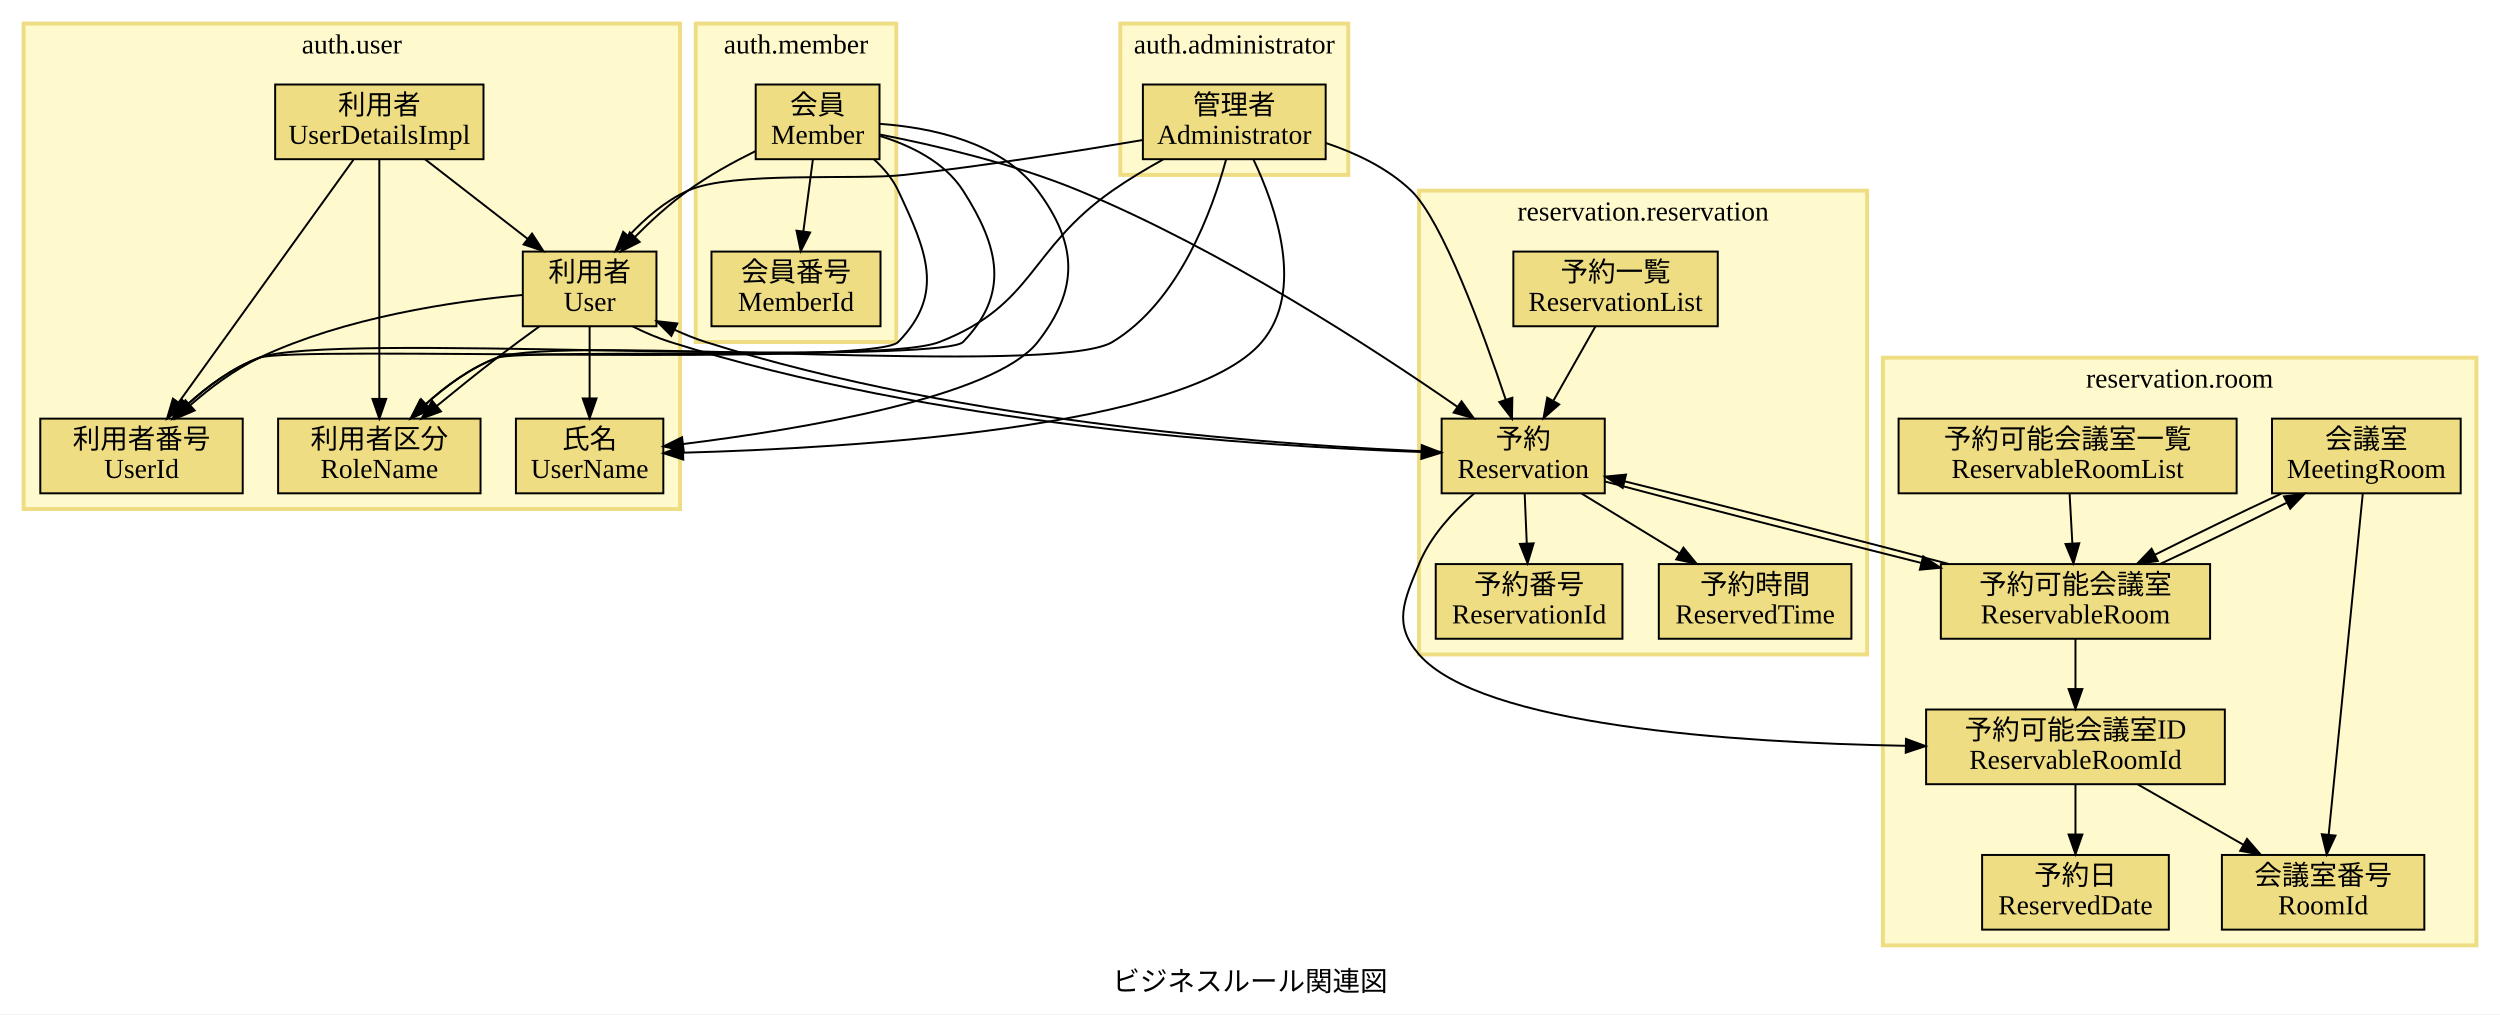
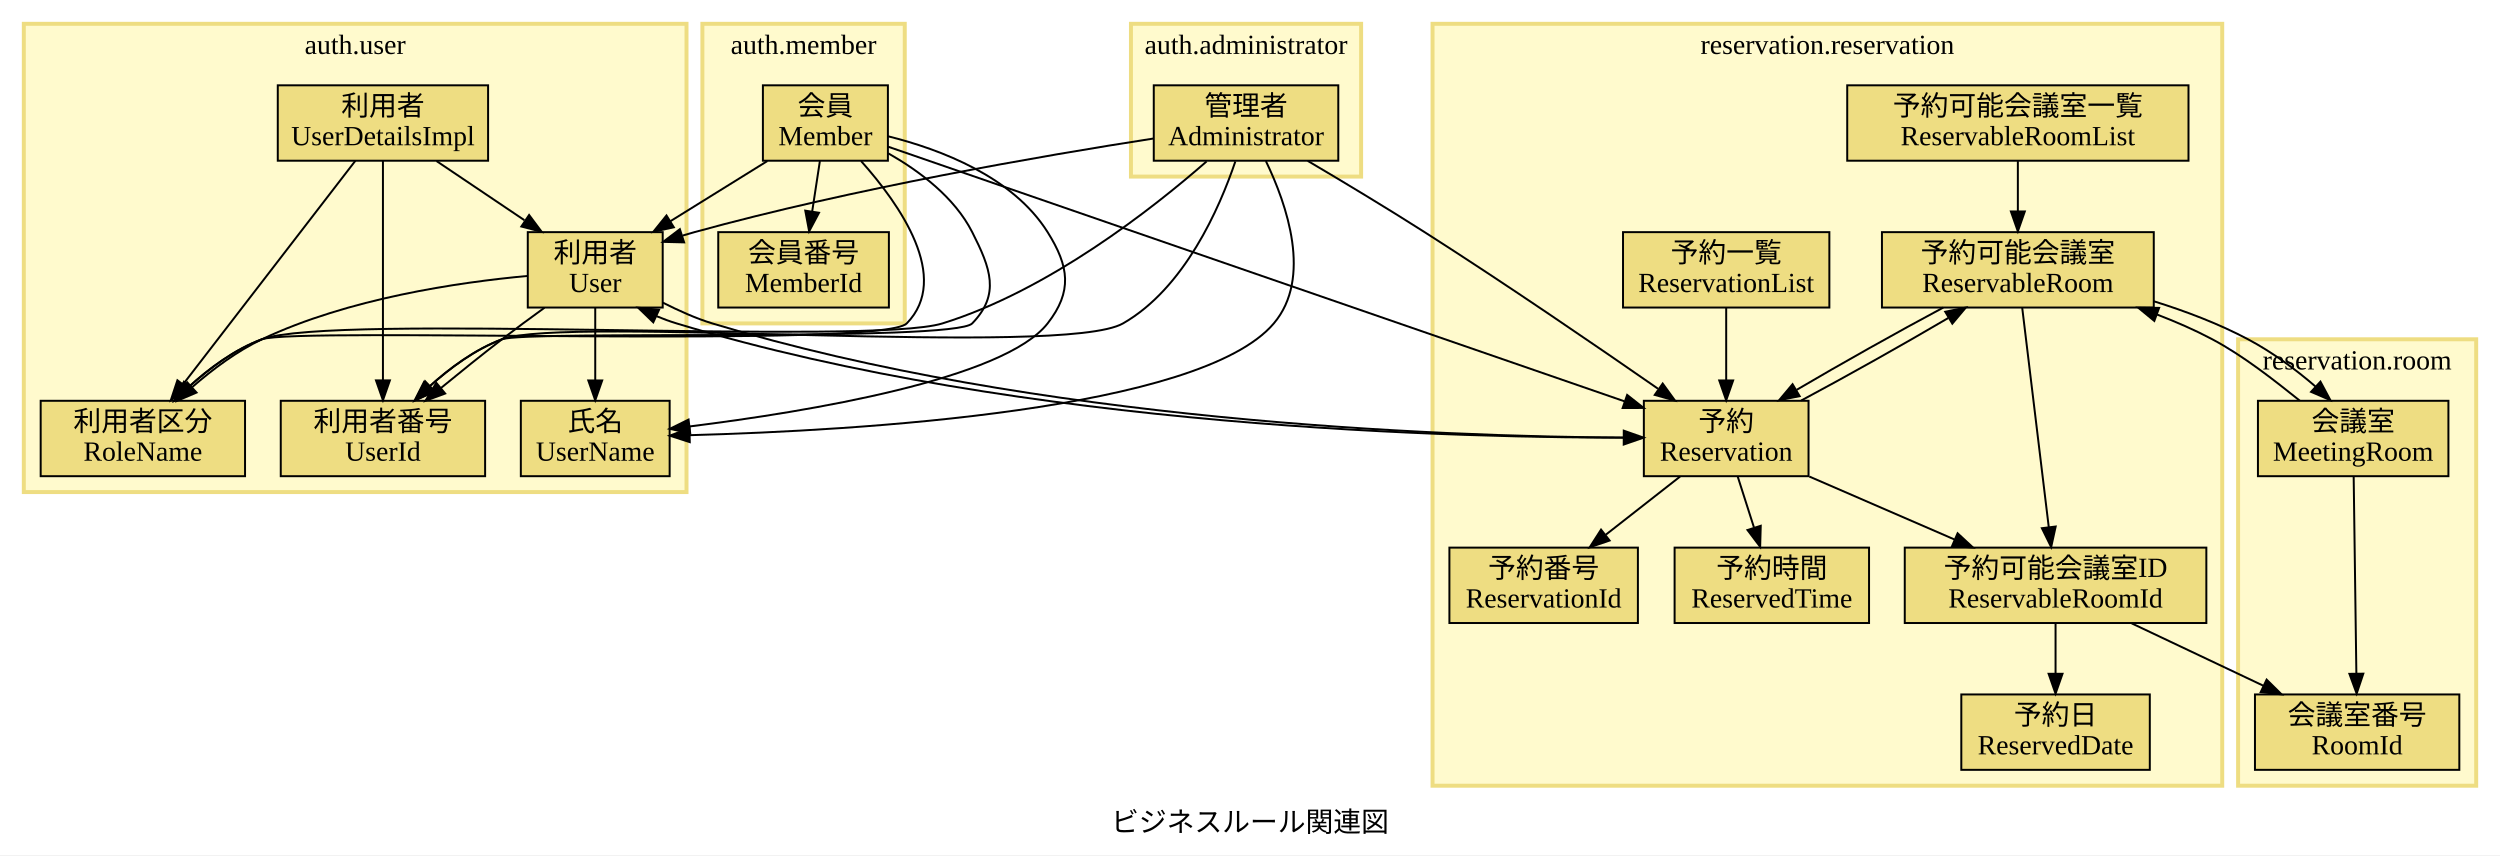
- <svg xmlns="http://www.w3.org/2000/svg" width="1272pt" height="516pt" viewBox="0.00 0.00 1272.00 516.00">
-   <g id="graph0" class="graph" transform="scale(1 1) rotate(0) translate(4 512)">
-     <polygon fill="white" stroke="transparent" points="-4,4 -4,-512 1268,-512 1268,4 -4,4" />
-     <text text-anchor="middle" x="632" y="-7.8" font-family="Times New Roman,serif" font-size="14.00">ビジネスルール関連図
+ <svg xmlns="http://www.w3.org/2000/svg" width="1260pt" height="431pt" viewBox="0.00 0.00 1260.00 431.00">
+   <g id="graph0" class="graph" transform="scale(1 1) rotate(0) translate(4 427)">
+     <polygon fill="white" stroke="transparent" points="-4,4 -4,-427 1256,-427 1256,4 -4,4" />
+     <text text-anchor="middle" x="626" y="-7.8" font-family="Times New Roman,serif" font-size="14.00">ビジネスルール関連図
        </text>
+     <g id="clust2" class="cluster">
+       <polygon fill="lemonchiffon" stroke="#eedd82" stroke-width="2" points="350,-264 350,-415 452,-415 452,-264 350,-264" />
+       <text text-anchor="middle" x="401" y="-399.8" font-family="Times New Roman,serif" font-size="14.00">
+                 auth.member
+             </text>
+     </g>
+     <g id="clust3" class="cluster">
+       <polygon fill="lemonchiffon" stroke="#eedd82" stroke-width="2" points="8,-179 8,-415 342,-415 342,-179 8,-179" />
+       <text text-anchor="middle" x="175" y="-399.8" font-family="Times New Roman,serif" font-size="14.00">
+                 auth.user
+             </text>
+     </g>
+     <g id="clust4" class="cluster">
+       <polygon fill="lemonchiffon" stroke="#eedd82" stroke-width="2" points="718,-31 718,-415 1116,-415 1116,-31 718,-31" />
+       <text text-anchor="middle" x="917" y="-399.8" font-family="Times New Roman,serif" font-size="14.00">
+                 reservation.reservation
+             </text>
+     </g>
    <g id="clust5" class="cluster">
-       <polygon fill="lemonchiffon" stroke="#eedd82" stroke-width="2" points="954,-31 954,-330 1256,-330 1256,-31 954,-31" />
-       <text text-anchor="middle" x="1105" y="-314.8" font-family="Times New Roman,serif" font-size="14.00">
+       <polygon fill="lemonchiffon" stroke="#eedd82" stroke-width="2" points="1124,-31 1124,-256 1244,-256 1244,-31 1124,-31" />
+       <text text-anchor="middle" x="1184" y="-240.8" font-family="Times New Roman,serif" font-size="14.00">
                reservation.room
            </text>
    </g>
-     <g id="clust2" class="cluster">
-       <polygon fill="lemonchiffon" stroke="#eedd82" stroke-width="2" points="350,-338 350,-500 452,-500 452,-338 350,-338" />
-       <text text-anchor="middle" x="401" y="-484.8" font-family="Times New Roman,serif" font-size="14.00">
-                 auth.member
-             </text>
-     </g>
-     <g id="clust4" class="cluster">
-       <polygon fill="lemonchiffon" stroke="#eedd82" stroke-width="2" points="718,-179 718,-415 946,-415 946,-179 718,-179" />
-       <text text-anchor="middle" x="832" y="-399.8" font-family="Times New Roman,serif" font-size="14.00">
-                 reservation.reservation
-             </text>
-     </g>
-     <g id="clust3" class="cluster">
-       <polygon fill="lemonchiffon" stroke="#eedd82" stroke-width="2" points="8,-253 8,-500 342,-500 342,-253 8,-253" />
-       <text text-anchor="middle" x="175" y="-484.8" font-family="Times New Roman,serif" font-size="14.00">
-                 auth.user
-             </text>
-     </g>
    <g id="clust1" class="cluster">
-       <polygon fill="lemonchiffon" stroke="#eedd82" stroke-width="2" points="566,-423 566,-500 682,-500 682,-423 566,-423" />
-       <text text-anchor="middle" x="624" y="-484.8" font-family="Times New Roman,serif" font-size="14.00">
+       <polygon fill="lemonchiffon" stroke="#eedd82" stroke-width="2" points="566,-338 566,-415 682,-415 682,-338 566,-338" />
+       <text text-anchor="middle" x="624" y="-399.8" font-family="Times New Roman,serif" font-size="14.00">
                auth.administrator
            </text>
    </g>
    <g id="node1" class="node">
-       <polygon fill="#eedd82" stroke="black" points="670.5,-469 577.5,-469 577.5,-431 670.5,-431 670.5,-469" />
-       <text text-anchor="middle" x="624" y="-453.8" font-family="Times New Roman,serif" font-size="14.00">管理者
-             </text>
-       <text text-anchor="middle" x="624" y="-438.8" font-family="Times New Roman,serif" font-size="14.00">
+       <polygon fill="#eedd82" stroke="black" points="670.5,-384 577.5,-384 577.5,-346 670.5,-346 670.5,-384" />
+       <text text-anchor="middle" x="624" y="-368.8" font-family="Times New Roman,serif" font-size="14.00">管理者
+             </text>
+       <text text-anchor="middle" x="624" y="-353.8" font-family="Times New Roman,serif" font-size="14.00">
                Administrator
            </text>
    </g>
    <g id="node4" class="node">
-       <polygon fill="#eedd82" stroke="black" points="240.5,-299 137.5,-299 137.5,-261 240.5,-261 240.5,-299" />
-       <text text-anchor="middle" x="189" y="-283.8" font-family="Times New Roman,serif" font-size="14.00">利用者区分
-             </text>
-       <text text-anchor="middle" x="189" y="-268.8" font-family="Times New Roman,serif" font-size="14.00">
+       <polygon fill="#eedd82" stroke="black" points="119.5,-225 16.5,-225 16.5,-187 119.5,-187 119.5,-225" />
+       <text text-anchor="middle" x="68" y="-209.8" font-family="Times New Roman,serif" font-size="14.00">利用者区分
+             </text>
+       <text text-anchor="middle" x="68" y="-194.8" font-family="Times New Roman,serif" font-size="14.00">
                RoleName
            </text>
    </g>
    <g id="edge1" class="edge">
-       <path fill="none" stroke="black" d="M619.84,-430.89C612.84,-405.08 596.01,-358.55 562,-338 532.22,-320.01 281.62,-342.1 249,-330 235.33,-324.93 222.49,-315.37 212.21,-306.03" />
-       <polygon fill="black" stroke="black" points="214.53,-303.41 204.89,-299.01 209.69,-308.46 214.53,-303.41" />
+       <path fill="none" stroke="black" d="M604.14,-345.66C576.65,-321.62 524.34,-280.56 471,-264 434.59,-252.69 163.76,-269.22 128,-256 114.33,-250.95 101.48,-241.39 91.21,-232.05" />
+       <polygon fill="black" stroke="black" points="93.52,-229.42 83.88,-225.03 88.68,-234.47 93.52,-229.42" />
    </g>
    <g id="node5" class="node">
-       <polygon fill="#eedd82" stroke="black" points="330,-384 262,-384 262,-346 330,-346 330,-384" />
-       <text text-anchor="middle" x="296" y="-368.8" font-family="Times New Roman,serif" font-size="14.00">利用者
-             </text>
-       <text text-anchor="middle" x="296" y="-353.8" font-family="Times New Roman,serif" font-size="14.00">User
+       <polygon fill="#eedd82" stroke="black" points="330,-310 262,-310 262,-272 330,-272 330,-310" />
+       <text text-anchor="middle" x="296" y="-294.8" font-family="Times New Roman,serif" font-size="14.00">利用者
+             </text>
+       <text text-anchor="middle" x="296" y="-279.8" font-family="Times New Roman,serif" font-size="14.00">User
            </text>
    </g>
    <g id="edge2" class="edge">
-       <path fill="none" stroke="black" d="M577.43,-440.76C543.78,-435.05 497.2,-427.68 456,-423 431.65,-420.23 368.34,-425.08 346,-415 334.52,-409.82 324.14,-400.8 315.85,-391.9" />
-       <polygon fill="black" stroke="black" points="318.35,-389.44 309.13,-384.21 313.08,-394.05 318.35,-389.44" />
+       <path fill="none" stroke="black" d="M577.26,-357.17C521.6,-348.53 426.11,-332.06 346,-310 344.07,-309.47 342.1,-308.9 340.12,-308.29" />
+       <polygon fill="black" stroke="black" points="340.8,-304.84 330.2,-305.1 338.65,-311.5 340.8,-304.84" />
    </g>
    <g id="node7" class="node">
-       <polygon fill="#eedd82" stroke="black" points="119.5,-299 16.5,-299 16.5,-261 119.5,-261 119.5,-299" />
-       <text text-anchor="middle" x="68" y="-283.8" font-family="Times New Roman,serif" font-size="14.00">利用者番号
-             </text>
-       <text text-anchor="middle" x="68" y="-268.8" font-family="Times New Roman,serif" font-size="14.00">UserId
+       <polygon fill="#eedd82" stroke="black" points="240.5,-225 137.5,-225 137.5,-187 240.5,-187 240.5,-225" />
+       <text text-anchor="middle" x="189" y="-209.8" font-family="Times New Roman,serif" font-size="14.00">利用者番号
+             </text>
+       <text text-anchor="middle" x="189" y="-194.8" font-family="Times New Roman,serif" font-size="14.00">UserId
            </text>
    </g>
    <g id="edge3" class="edge">
-       <path fill="none" stroke="black" d="M587.79,-430.87C579.12,-426.06 570.05,-420.63 562,-415 519.41,-385.22 522.43,-356.84 474,-338 438.16,-324.06 164.07,-343.33 128,-330 114.33,-324.95 101.48,-315.39 91.21,-306.05" />
-       <polygon fill="black" stroke="black" points="93.52,-303.42 83.88,-299.03 88.68,-308.47 93.52,-303.42" />
+       <path fill="none" stroke="black" d="M618.62,-345.64C610.6,-321.98 593.01,-281.78 562,-264 531.82,-246.69 281.62,-268.1 249,-256 235.33,-250.93 222.49,-241.37 212.21,-232.03" />
+       <polygon fill="black" stroke="black" points="214.53,-229.41 204.89,-225.01 209.69,-234.46 214.53,-229.41" />
    </g>
    <g id="node8" class="node">
-       <polygon fill="#eedd82" stroke="black" points="333.5,-299 258.5,-299 258.5,-261 333.5,-261 333.5,-299" />
-       <text text-anchor="middle" x="296" y="-283.8" font-family="Times New Roman,serif" font-size="14.00">氏名
-             </text>
-       <text text-anchor="middle" x="296" y="-268.8" font-family="Times New Roman,serif" font-size="14.00">
+       <polygon fill="#eedd82" stroke="black" points="333.5,-225 258.5,-225 258.5,-187 333.5,-187 333.5,-225" />
+       <text text-anchor="middle" x="296" y="-209.8" font-family="Times New Roman,serif" font-size="14.00">氏名
+             </text>
+       <text text-anchor="middle" x="296" y="-194.8" font-family="Times New Roman,serif" font-size="14.00">
                UserName
            </text>
    </g>
    <g id="edge4" class="edge">
-       <path fill="none" stroke="black" d="M633.72,-430.9C645.19,-406.77 660.1,-364.08 638,-338 600.84,-294.13 428.7,-283.99 343.72,-281.67" />
-       <polygon fill="black" stroke="black" points="343.64,-278.17 333.56,-281.42 343.47,-285.17 343.64,-278.17" />
+       <path fill="none" stroke="black" d="M634.01,-345.81C644.62,-323.81 657.38,-286.87 638,-264 600.84,-220.13 428.7,-209.99 343.72,-207.67" />
+       <polygon fill="black" stroke="black" points="343.64,-204.17 333.56,-207.42 343.47,-211.17 343.64,-204.17" />
+     </g>
+     <g id="node12" class="node">
+       <polygon fill="#eedd82" stroke="black" points="907.5,-225 824.5,-225 824.5,-187 907.5,-187 907.5,-225" />
+       <text text-anchor="middle" x="866" y="-209.8" font-family="Times New Roman,serif" font-size="14.00">予約
+             </text>
+       <text text-anchor="middle" x="866" y="-194.8" font-family="Times New Roman,serif" font-size="14.00">
+                 Reservation
+             </text>
+     </g>
+     <g id="edge5" class="edge">
+       <path fill="none" stroke="black" d="M655.08,-345.92C672.54,-335.63 694.65,-322.35 714,-310 754.97,-283.86 801.05,-252.32 831.62,-231.09" />
+       <polygon fill="black" stroke="black" points="833.99,-233.7 840.2,-225.12 829.99,-227.96 833.99,-233.7" />
+     </g>
+     <g id="node2" class="node">
+       <polygon fill="#eedd82" stroke="black" points="443.5,-384 380.5,-384 380.5,-346 443.5,-346 443.5,-384" />
+       <text text-anchor="middle" x="412" y="-368.8" font-family="Times New Roman,serif" font-size="14.00">会員
+             </text>
+       <text text-anchor="middle" x="412" y="-353.8" font-family="Times New Roman,serif" font-size="14.00">Member
+             </text>
+     </g>
+     <g id="node3" class="node">
+       <polygon fill="#eedd82" stroke="black" points="444,-310 358,-310 358,-272 444,-272 444,-310" />
+       <text text-anchor="middle" x="401" y="-294.8" font-family="Times New Roman,serif" font-size="14.00">会員番号
+             </text>
+       <text text-anchor="middle" x="401" y="-279.8" font-family="Times New Roman,serif" font-size="14.00">
+                 MemberId
+             </text>
+     </g>
+     <g id="edge6" class="edge">
+       <path fill="none" stroke="black" d="M409.22,-345.83C408.05,-338.13 406.65,-328.97 405.34,-320.42" />
+       <polygon fill="black" stroke="black" points="408.78,-319.77 403.81,-310.41 401.86,-320.83 408.78,-319.77" />
+     </g>
+     <g id="edge7" class="edge">
+       <path fill="none" stroke="black" d="M429.97,-345.84C449.59,-323.87 475.41,-286.97 453,-264 440.39,-251.07 144.94,-262.27 128,-256 114.33,-250.94 101.48,-241.38 91.21,-232.04" />
+       <polygon fill="black" stroke="black" points="93.53,-229.41 83.88,-225.02 88.68,-234.47 93.53,-229.41" />
+     </g>
+     <g id="edge8" class="edge">
+       <path fill="none" stroke="black" d="M382.73,-345.83C367.89,-336.62 349.7,-325.33 333.81,-315.47" />
+       <polygon fill="black" stroke="black" points="335.6,-312.46 325.26,-310.16 331.91,-318.41 335.6,-312.46" />
+     </g>
+     <g id="edge9" class="edge">
+       <path fill="none" stroke="black" d="M443.61,-349.76C459.42,-340.8 477.07,-327.58 486,-310 495.26,-291.77 500.21,-278.7 486,-264 476.84,-254.53 261.33,-260.63 249,-256 235.56,-250.95 222.89,-241.59 212.69,-232.39" />
+       <polygon fill="black" stroke="black" points="215.06,-229.81 205.4,-225.46 210.24,-234.89 215.06,-229.81" />
+     </g>
+     <g id="edge10" class="edge">
+       <path fill="none" stroke="black" d="M443.53,-358.33C470.1,-351.7 506.49,-337.88 524,-310 534.87,-292.69 536.58,-280.11 524,-264 502.04,-235.88 403.68,-219.58 343.55,-212.07" />
+       <polygon fill="black" stroke="black" points="343.87,-208.58 333.53,-210.86 343.03,-215.53 343.87,-208.58" />
+     </g>
+     <g id="edge11" class="edge">
+       <path fill="none" stroke="black" d="M443.56,-353.08C520.86,-326.35 720.2,-257.42 814.77,-224.72" />
+       <polygon fill="black" stroke="black" points="816.09,-227.96 824.4,-221.39 813.81,-221.35 816.09,-227.96" />
+     </g>
+     <g id="edge12" class="edge">
+       <path fill="none" stroke="black" d="M261.98,-287.93C226.93,-284.72 171.44,-276.57 128,-256 115.34,-250 103.05,-240.78 92.92,-231.94" />
+       <polygon fill="black" stroke="black" points="95.05,-229.15 85.3,-225 90.34,-234.32 95.05,-229.15" />
+     </g>
+     <g id="edge13" class="edge">
+       <path fill="none" stroke="black" d="M270.43,-271.92C263.42,-266.85 255.87,-261.28 249,-256 238.84,-248.19 227.93,-239.4 218.23,-231.44" />
+       <polygon fill="black" stroke="black" points="220.36,-228.66 210.42,-225 215.9,-234.06 220.36,-228.66" />
+     </g>
+     <g id="edge14" class="edge">
+       <path fill="none" stroke="black" d="M296,-271.99C296,-261.3 296,-247.5 296,-235.37" />
+       <polygon fill="black" stroke="black" points="299.5,-235.26 296,-225.26 292.5,-235.26 299.5,-235.26" />
+     </g>
+     <g id="edge15" class="edge">
+       <path fill="none" stroke="black" d="M330.06,-274.47C338.08,-270.44 346.67,-266.53 355,-264 517.73,-214.67 720.58,-207.01 814.3,-206.45" />
+       <polygon fill="black" stroke="black" points="814.38,-209.95 824.37,-206.42 814.36,-202.95 814.38,-209.95" />
+     </g>
+     <g id="node6" class="node">
+       <polygon fill="#eedd82" stroke="black" points="242,-384 136,-384 136,-346 242,-346 242,-384" />
+       <text text-anchor="middle" x="189" y="-368.8" font-family="Times New Roman,serif" font-size="14.00">利用者
+             </text>
+       <text text-anchor="middle" x="189" y="-353.8" font-family="Times New Roman,serif" font-size="14.00">
+                 UserDetailsImpl
+             </text>
+     </g>
+     <g id="edge16" class="edge">
+       <path fill="none" stroke="black" d="M175.12,-345.99C153.81,-318.34 112.91,-265.28 88.28,-233.31" />
+       <polygon fill="black" stroke="black" points="90.97,-231.07 82.09,-225.28 85.42,-235.34 90.97,-231.07" />
+     </g>
+     <g id="edge17" class="edge">
+       <path fill="none" stroke="black" d="M216,-345.83C229.43,-336.79 245.85,-325.75 260.3,-316.02" />
+       <polygon fill="black" stroke="black" points="262.67,-318.65 269.01,-310.16 258.76,-312.84 262.67,-318.65" />
+     </g>
+     <g id="edge18" class="edge">
+       <path fill="none" stroke="black" d="M189,-345.99C189,-318.93 189,-267.52 189,-235.38" />
+       <polygon fill="black" stroke="black" points="192.5,-235.28 189,-225.28 185.5,-235.28 192.5,-235.28" />
    </g>
    <g id="node9" class="node">
-       <polygon fill="#eedd82" stroke="black" points="812.5,-299 729.5,-299 729.5,-261 812.5,-261 812.5,-299" />
-       <text text-anchor="middle" x="771" y="-283.8" font-family="Times New Roman,serif" font-size="14.00">予約
-             </text>
-       <text text-anchor="middle" x="771" y="-268.8" font-family="Times New Roman,serif" font-size="14.00">
-                 Reservation
-             </text>
-     </g>
-     <g id="edge5" class="edge">
-       <path fill="none" stroke="black" d="M670.57,-439.24C685.91,-434.13 702.07,-426.45 714,-415 729.89,-399.74 750.57,-343.15 762.14,-308.57" />
-       <polygon fill="black" stroke="black" points="765.48,-309.63 765.29,-299.04 758.83,-307.44 765.48,-309.63" />
-     </g>
-     <g id="node2" class="node">
-       <polygon fill="#eedd82" stroke="black" points="443.5,-469 380.5,-469 380.5,-431 443.5,-431 443.5,-469" />
-       <text text-anchor="middle" x="412" y="-453.8" font-family="Times New Roman,serif" font-size="14.00">会員
-             </text>
-       <text text-anchor="middle" x="412" y="-438.8" font-family="Times New Roman,serif" font-size="14.00">Member
-             </text>
-     </g>
-     <g id="node3" class="node">
-       <polygon fill="#eedd82" stroke="black" points="444,-384 358,-384 358,-346 444,-346 444,-384" />
-       <text text-anchor="middle" x="401" y="-368.8" font-family="Times New Roman,serif" font-size="14.00">会員番号
-             </text>
-       <text text-anchor="middle" x="401" y="-353.8" font-family="Times New Roman,serif" font-size="14.00">
-                 MemberId
-             </text>
-     </g>
-     <g id="edge6" class="edge">
-       <path fill="none" stroke="black" d="M409.61,-430.99C408.2,-420.3 406.37,-406.5 404.76,-394.37" />
-       <polygon fill="black" stroke="black" points="408.2,-393.71 403.42,-384.26 401.26,-394.63 408.2,-393.71" />
-     </g>
-     <g id="edge7" class="edge">
-       <path fill="none" stroke="black" d="M443.57,-442.86C459.17,-438.06 476.61,-429.64 486,-415 504.47,-386.19 509.79,-362.6 486,-338 476.84,-328.53 261.33,-334.63 249,-330 235.56,-324.95 222.89,-315.59 212.69,-306.39" />
-       <polygon fill="black" stroke="black" points="215.06,-303.81 205.4,-299.46 210.24,-308.89 215.06,-303.81" />
-     </g>
-     <g id="edge8" class="edge">
-       <path fill="none" stroke="black" d="M380.32,-435.08C369.05,-429.52 356.55,-422.62 346,-415 336.5,-408.14 327.05,-399.49 318.98,-391.37" />
-       <polygon fill="black" stroke="black" points="321.45,-388.89 311.98,-384.14 316.42,-393.76 321.45,-388.89" />
-     </g>
-     <g id="edge9" class="edge">
-       <path fill="none" stroke="black" d="M440.71,-430.89C445.69,-426.35 450.17,-421.03 453,-415 467.55,-384.03 476.9,-362.49 453,-338 440.39,-325.07 144.94,-336.27 128,-330 114.33,-324.94 101.48,-315.38 91.21,-306.04" />
-       <polygon fill="black" stroke="black" points="93.53,-303.41 83.88,-299.02 88.68,-308.47 93.53,-303.41" />
-     </g>
-     <g id="edge10" class="edge">
-       <path fill="none" stroke="black" d="M443.59,-448.99C469.8,-447.1 505.66,-439.73 524,-415 544.38,-387.51 545.06,-364.97 524,-338 502.04,-309.88 403.68,-293.58 343.55,-286.07" />
-       <polygon fill="black" stroke="black" points="343.87,-282.58 333.53,-284.86 343.03,-289.53 343.87,-282.58" />
-     </g>
-     <g id="edge11" class="edge">
-       <path fill="none" stroke="black" d="M443.72,-443.54C471.19,-438.19 511.64,-428.82 545,-415 617.54,-384.95 694.71,-334.72 737.49,-305.04" />
-       <polygon fill="black" stroke="black" points="739.63,-307.81 745.83,-299.21 735.62,-302.07 739.63,-307.81" />
-     </g>
-     <g id="edge12" class="edge">
-       <path fill="none" stroke="black" d="M270.43,-345.92C263.42,-340.85 255.87,-335.28 249,-330 238.84,-322.19 227.93,-313.4 218.23,-305.44" />
-       <polygon fill="black" stroke="black" points="220.36,-302.66 210.42,-299 215.9,-308.06 220.36,-302.66" />
-     </g>
-     <g id="edge13" class="edge">
-       <path fill="none" stroke="black" d="M261.98,-361.93C226.93,-358.72 171.44,-350.57 128,-330 115.34,-324 103.05,-314.78 92.92,-305.94" />
-       <polygon fill="black" stroke="black" points="95.05,-303.15 85.3,-299 90.34,-308.32 95.05,-303.15" />
-     </g>
-     <g id="edge14" class="edge">
-       <path fill="none" stroke="black" d="M296,-345.99C296,-335.3 296,-321.5 296,-309.37" />
-       <polygon fill="black" stroke="black" points="299.5,-309.26 296,-299.26 292.5,-309.26 299.5,-309.26" />
-     </g>
-     <g id="edge15" class="edge">
-       <path fill="none" stroke="black" d="M317.93,-345.91C323.96,-342.86 330.56,-340.04 337,-338 470.07,-295.9 636.18,-284.89 719.09,-282.02" />
-       <polygon fill="black" stroke="black" points="719.38,-285.51 729.27,-281.69 719.16,-278.51 719.38,-285.51" />
-     </g>
-     <g id="node6" class="node">
-       <polygon fill="#eedd82" stroke="black" points="242,-469 136,-469 136,-431 242,-431 242,-469" />
-       <text text-anchor="middle" x="189" y="-453.8" font-family="Times New Roman,serif" font-size="14.00">利用者
-             </text>
-       <text text-anchor="middle" x="189" y="-438.8" font-family="Times New Roman,serif" font-size="14.00">
-                 UserDetailsImpl
-             </text>
-     </g>
-     <g id="edge16" class="edge">
-       <path fill="none" stroke="black" d="M189,-430.7C189,-401.46 189,-343.99 189,-309.39" />
-       <polygon fill="black" stroke="black" points="192.5,-309.02 189,-299.02 185.5,-309.02 192.5,-309.02" />
-     </g>
-     <g id="edge17" class="edge">
-       <path fill="none" stroke="black" d="M212.22,-430.99C227.54,-419.11 247.79,-403.4 264.55,-390.4" />
-       <polygon fill="black" stroke="black" points="266.7,-393.16 272.46,-384.26 262.41,-387.62 266.7,-393.16" />
-     </g>
-     <g id="edge18" class="edge">
-       <path fill="none" stroke="black" d="M175.82,-430.7C154.31,-400.83 111.57,-341.49 86.85,-307.17" />
-       <polygon fill="black" stroke="black" points="89.66,-305.09 80.98,-299.02 83.98,-309.18 89.66,-305.09" />
+       <polygon fill="#eedd82" stroke="black" points="1081.5,-310 944.5,-310 944.5,-272 1081.5,-272 1081.5,-310" />
+       <text text-anchor="middle" x="1013" y="-294.8" font-family="Times New Roman,serif" font-size="14.00">
+                 予約可能会議室
+             </text>
+       <text text-anchor="middle" x="1013" y="-279.8" font-family="Times New Roman,serif" font-size="14.00">
+                 ReservableRoom
+             </text>
+     </g>
+     <g id="node10" class="node">
+       <polygon fill="#eedd82" stroke="black" points="1108,-151 956,-151 956,-113 1108,-113 1108,-151" />
+       <text text-anchor="middle" x="1032" y="-135.8" font-family="Times New Roman,serif" font-size="14.00">
+                 予約可能会議室ID
+             </text>
+       <text text-anchor="middle" x="1032" y="-120.8" font-family="Times New Roman,serif" font-size="14.00">
+                 ReservableRoomId
+             </text>
    </g>
    <g id="edge19" class="edge">
-       <path fill="none" stroke="black" d="M729.44,-282.04C653.32,-284.95 487.73,-296.01 355,-338 349.81,-339.64 344.52,-341.8 339.31,-344.17" />
-       <polygon fill="black" stroke="black" points="337.59,-341.11 330.1,-348.6 340.62,-347.42 337.59,-341.11" />
-     </g>
-     <g id="node10" class="node">
-       <polygon fill="#eedd82" stroke="black" points="821.5,-225 726.5,-225 726.5,-187 821.5,-187 821.5,-225" />
-       <text text-anchor="middle" x="774" y="-209.8" font-family="Times New Roman,serif" font-size="14.00">予約番号
-             </text>
-       <text text-anchor="middle" x="774" y="-194.8" font-family="Times New Roman,serif" font-size="14.00">
+       <path fill="none" stroke="black" d="M1015.18,-271.99C1018.45,-244.93 1024.68,-193.52 1028.57,-161.38" />
+       <polygon fill="black" stroke="black" points="1032.06,-161.63 1029.79,-151.28 1025.11,-160.79 1032.06,-161.63" />
+     </g>
+     <g id="edge20" class="edge">
+       <path fill="none" stroke="black" d="M975.42,-271.99C952.65,-259.84 923.88,-243.68 901.49,-230.51" />
+       <polygon fill="black" stroke="black" points="903.02,-227.35 892.64,-225.26 899.45,-233.37 903.02,-227.35" />
+     </g>
+     <g id="node17" class="node">
+       <polygon fill="#eedd82" stroke="black" points="1230,-225 1134,-225 1134,-187 1230,-187 1230,-225" />
+       <text text-anchor="middle" x="1182" y="-209.8" font-family="Times New Roman,serif" font-size="14.00">会議室
+             </text>
+       <text text-anchor="middle" x="1182" y="-194.8" font-family="Times New Roman,serif" font-size="14.00">
+                 MeetingRoom
+             </text>
+     </g>
+     <g id="edge21" class="edge">
+       <path fill="none" stroke="black" d="M1081.53,-275.16C1097.66,-270.13 1114.37,-263.77 1129,-256 1141.12,-249.56 1153.23,-240.68 1162.95,-232.24" />
+       <polygon fill="black" stroke="black" points="1165.5,-234.66 1170.51,-225.32 1160.77,-229.5 1165.5,-234.66" />
+     </g>
+     <g id="node15" class="node">
+       <polygon fill="#eedd82" stroke="black" points="1079.5,-77 984.5,-77 984.5,-39 1079.5,-39 1079.5,-77" />
+       <text text-anchor="middle" x="1032" y="-61.8" font-family="Times New Roman,serif" font-size="14.00">予約日
+             </text>
+       <text text-anchor="middle" x="1032" y="-46.8" font-family="Times New Roman,serif" font-size="14.00">
+                 ReservedDate
+             </text>
+     </g>
+     <g id="edge22" class="edge">
+       <path fill="none" stroke="black" d="M1032,-112.83C1032,-105.13 1032,-95.97 1032,-87.42" />
+       <polygon fill="black" stroke="black" points="1035.5,-87.41 1032,-77.41 1028.5,-87.41 1035.5,-87.41" />
+     </g>
+     <g id="node18" class="node">
+       <polygon fill="#eedd82" stroke="black" points="1235.5,-77 1132.5,-77 1132.5,-39 1235.5,-39 1235.5,-77" />
+       <text text-anchor="middle" x="1184" y="-61.8" font-family="Times New Roman,serif" font-size="14.00">会議室番号
+             </text>
+       <text text-anchor="middle" x="1184" y="-46.8" font-family="Times New Roman,serif" font-size="14.00">RoomId
+             </text>
+     </g>
+     <g id="edge23" class="edge">
+       <path fill="none" stroke="black" d="M1070.36,-112.83C1090.5,-103.29 1115.38,-91.51 1136.71,-81.4" />
+       <polygon fill="black" stroke="black" points="1138.38,-84.48 1145.92,-77.04 1135.38,-78.16 1138.38,-84.48" />
+     </g>
+     <g id="node11" class="node">
+       <polygon fill="#eedd82" stroke="black" points="1099,-384 927,-384 927,-346 1099,-346 1099,-384" />
+       <text text-anchor="middle" x="1013" y="-368.8" font-family="Times New Roman,serif" font-size="14.00">
+                 予約可能会議室一覧
+             </text>
+       <text text-anchor="middle" x="1013" y="-353.8" font-family="Times New Roman,serif" font-size="14.00">
+                 ReservableRoomList
+             </text>
+     </g>
+     <g id="edge24" class="edge">
+       <path fill="none" stroke="black" d="M1013,-345.83C1013,-338.13 1013,-328.97 1013,-320.42" />
+       <polygon fill="black" stroke="black" points="1016.5,-320.41 1013,-310.41 1009.5,-320.41 1016.5,-320.41" />
+     </g>
+     <g id="edge25" class="edge">
+       <path fill="none" stroke="black" d="M824.19,-206.43C733.18,-206.09 511.91,-210.97 337,-264 333.62,-265.02 330.2,-266.28 326.84,-267.67" />
+       <polygon fill="black" stroke="black" points="325.25,-264.55 317.63,-271.92 328.18,-270.91 325.25,-264.55" />
+     </g>
+     <g id="edge26" class="edge">
+       <path fill="none" stroke="black" d="M903.78,-225.12C926.66,-237.34 955.56,-253.57 977.94,-266.74" />
+       <polygon fill="black" stroke="black" points="976.4,-269.89 986.78,-271.99 979.97,-263.88 976.4,-269.89" />
+     </g>
+     <g id="edge27" class="edge">
+       <path fill="none" stroke="black" d="M907.89,-186.83C930.09,-177.2 957.54,-165.29 980.98,-155.13" />
+       <polygon fill="black" stroke="black" points="982.63,-158.23 990.41,-151.04 979.85,-151.81 982.63,-158.23" />
+     </g>
+     <g id="node13" class="node">
+       <polygon fill="#eedd82" stroke="black" points="821.5,-151 726.5,-151 726.5,-113 821.5,-113 821.5,-151" />
+       <text text-anchor="middle" x="774" y="-135.8" font-family="Times New Roman,serif" font-size="14.00">予約番号
+             </text>
+       <text text-anchor="middle" x="774" y="-120.8" font-family="Times New Roman,serif" font-size="14.00">
                ReservationId
            </text>
    </g>
-     <g id="edge20" class="edge">
-       <path fill="none" stroke="black" d="M771.76,-260.83C772.08,-253.13 772.46,-243.97 772.82,-235.42" />
-       <polygon fill="black" stroke="black" points="776.31,-235.55 773.23,-225.41 769.32,-235.26 776.31,-235.55" />
-     </g>
-     <g id="node12" class="node">
-       <polygon fill="#eedd82" stroke="black" points="938,-225 840,-225 840,-187 938,-187 938,-225" />
-       <text text-anchor="middle" x="889" y="-209.8" font-family="Times New Roman,serif" font-size="14.00">予約時間
-             </text>
-       <text text-anchor="middle" x="889" y="-194.8" font-family="Times New Roman,serif" font-size="14.00">
+     <g id="edge28" class="edge">
+       <path fill="none" stroke="black" d="M842.78,-186.83C831.45,-177.96 817.65,-167.16 805.4,-157.57" />
+       <polygon fill="black" stroke="black" points="807.24,-154.57 797.21,-151.16 802.93,-160.08 807.24,-154.57" />
+     </g>
+     <g id="node16" class="node">
+       <polygon fill="#eedd82" stroke="black" points="938,-151 840,-151 840,-113 938,-113 938,-151" />
+       <text text-anchor="middle" x="889" y="-135.8" font-family="Times New Roman,serif" font-size="14.00">予約時間
+             </text>
+       <text text-anchor="middle" x="889" y="-120.8" font-family="Times New Roman,serif" font-size="14.00">
                ReservedTime
            </text>
    </g>
-     <g id="edge21" class="edge">
-       <path fill="none" stroke="black" d="M800.78,-260.83C815.87,-251.62 834.38,-240.33 850.53,-230.47" />
-       <polygon fill="black" stroke="black" points="852.52,-233.36 859.23,-225.16 848.87,-227.38 852.52,-233.36" />
+     <g id="edge29" class="edge">
+       <path fill="none" stroke="black" d="M871.8,-186.83C874.29,-179.05 877.25,-169.77 880.01,-161.13" />
+       <polygon fill="black" stroke="black" points="883.41,-162 883.12,-151.41 876.74,-159.87 883.41,-162" />
    </g>
    <g id="node14" class="node">
-       <polygon fill="#eedd82" stroke="black" points="1120.5,-225 983.5,-225 983.5,-187 1120.5,-187 1120.5,-225" />
-       <text text-anchor="middle" x="1052" y="-209.8" font-family="Times New Roman,serif" font-size="14.00">
-                 予約可能会議室
-             </text>
-       <text text-anchor="middle" x="1052" y="-194.8" font-family="Times New Roman,serif" font-size="14.00">
-                 ReservableRoom
-             </text>
-     </g>
-     <g id="edge22" class="edge">
-       <path fill="none" stroke="black" d="M812.54,-267.03C854.82,-255.74 921.25,-238.65 973.46,-225.59" />
-       <polygon fill="black" stroke="black" points="974.51,-228.93 983.37,-223.12 972.82,-222.14 974.51,-228.93" />
-     </g>
-     <g id="node15" class="node">
-       <polygon fill="#eedd82" stroke="black" points="1128,-151 976,-151 976,-113 1128,-113 1128,-151" />
-       <text text-anchor="middle" x="1052" y="-135.8" font-family="Times New Roman,serif" font-size="14.00">
-                 予約可能会議室ID
-             </text>
-       <text text-anchor="middle" x="1052" y="-120.8" font-family="Times New Roman,serif" font-size="14.00">
-                 ReservableRoomId
-             </text>
-     </g>
-     <g id="edge23" class="edge">
-       <path fill="none" stroke="black" d="M745.96,-260.87C735.19,-251.51 723.77,-239.11 718,-225 710.26,-206.08 704.57,-194.41 718,-179 749.49,-142.87 877.38,-134.14 965.44,-132.54" />
-       <polygon fill="black" stroke="black" points="965.76,-136.04 975.7,-132.38 965.65,-129.04 965.76,-136.04" />
-     </g>
-     <g id="node11" class="node">
-       <polygon fill="#eedd82" stroke="black" points="870,-384 766,-384 766,-346 870,-346 870,-384" />
-       <text text-anchor="middle" x="818" y="-368.8" font-family="Times New Roman,serif" font-size="14.00">予約一覧
-             </text>
-       <text text-anchor="middle" x="818" y="-353.8" font-family="Times New Roman,serif" font-size="14.00">
+       <polygon fill="#eedd82" stroke="black" points="918,-310 814,-310 814,-272 918,-272 918,-310" />
+       <text text-anchor="middle" x="866" y="-294.8" font-family="Times New Roman,serif" font-size="14.00">予約一覧
+             </text>
+       <text text-anchor="middle" x="866" y="-279.8" font-family="Times New Roman,serif" font-size="14.00">
                ReservationList
            </text>
    </g>
-     <g id="edge24" class="edge">
-       <path fill="none" stroke="black" d="M807.8,-345.99C801.56,-334.97 793.46,-320.66 786.44,-308.27" />
-       <polygon fill="black" stroke="black" points="789.31,-306.24 781.34,-299.26 783.22,-309.69 789.31,-306.24" />
-     </g>
-     <g id="node13" class="node">
-       <polygon fill="#eedd82" stroke="black" points="1248,-299 1152,-299 1152,-261 1248,-261 1248,-299" />
-       <text text-anchor="middle" x="1200" y="-283.8" font-family="Times New Roman,serif" font-size="14.00">会議室
-             </text>
-       <text text-anchor="middle" x="1200" y="-268.8" font-family="Times New Roman,serif" font-size="14.00">
-                 MeetingRoom
-             </text>
-     </g>
-     <g id="edge25" class="edge">
-       <path fill="none" stroke="black" d="M1156.7,-260.83C1136.41,-251.41 1112.44,-239.81 1092.51,-229.79" />
-       <polygon fill="black" stroke="black" points="1093.89,-226.56 1083.38,-225.16 1090.72,-232.8 1093.89,-226.56" />
-     </g>
-     <g id="node18" class="node">
-       <polygon fill="#eedd82" stroke="black" points="1229.5,-77 1126.5,-77 1126.5,-39 1229.5,-39 1229.5,-77" />
-       <text text-anchor="middle" x="1178" y="-61.8" font-family="Times New Roman,serif" font-size="14.00">会議室番号
-             </text>
-       <text text-anchor="middle" x="1178" y="-46.8" font-family="Times New Roman,serif" font-size="14.00">RoomId
-             </text>
-     </g>
-     <g id="edge26" class="edge">
-       <path fill="none" stroke="black" d="M1198.2,-261C1194.38,-222.8 1185.44,-133.41 1180.84,-87.43" />
-       <polygon fill="black" stroke="black" points="1184.3,-86.85 1179.83,-77.25 1177.34,-87.55 1184.3,-86.85" />
-     </g>
-     <g id="edge27" class="edge">
-       <path fill="none" stroke="black" d="M987.58,-225.03C937.54,-238.18 869.13,-255.64 822.64,-267.09" />
-       <polygon fill="black" stroke="black" points="821.65,-263.73 812.77,-269.51 823.32,-270.53 821.65,-263.73" />
-     </g>
-     <g id="edge28" class="edge">
-       <path fill="none" stroke="black" d="M1095.02,-225.04C1115.35,-234.48 1139.43,-246.13 1159.44,-256.19" />
-       <polygon fill="black" stroke="black" points="1158.1,-259.43 1168.61,-260.83 1161.27,-253.19 1158.1,-259.43" />
-     </g>
-     <g id="edge29" class="edge">
-       <path fill="none" stroke="black" d="M1052,-186.83C1052,-179.13 1052,-169.97 1052,-161.42" />
-       <polygon fill="black" stroke="black" points="1055.5,-161.41 1052,-151.41 1048.5,-161.41 1055.5,-161.41" />
-     </g>
-     <g id="node17" class="node">
-       <polygon fill="#eedd82" stroke="black" points="1099.5,-77 1004.5,-77 1004.5,-39 1099.5,-39 1099.5,-77" />
-       <text text-anchor="middle" x="1052" y="-61.8" font-family="Times New Roman,serif" font-size="14.00">予約日
-             </text>
-       <text text-anchor="middle" x="1052" y="-46.8" font-family="Times New Roman,serif" font-size="14.00">
-                 ReservedDate
-             </text>
-     </g>
    <g id="edge30" class="edge">
-       <path fill="none" stroke="black" d="M1052,-112.83C1052,-105.13 1052,-95.97 1052,-87.42" />
-       <polygon fill="black" stroke="black" points="1055.5,-87.41 1052,-77.41 1048.5,-87.41 1055.5,-87.41" />
+       <path fill="none" stroke="black" d="M866,-271.99C866,-261.3 866,-247.5 866,-235.37" />
+       <polygon fill="black" stroke="black" points="869.5,-235.26 866,-225.26 862.5,-235.26 869.5,-235.26" />
    </g>
    <g id="edge31" class="edge">
-       <path fill="none" stroke="black" d="M1083.8,-112.83C1100.06,-103.54 1120.04,-92.12 1137.41,-82.2" />
-       <polygon fill="black" stroke="black" points="1139.27,-85.16 1146.22,-77.16 1135.8,-79.09 1139.27,-85.16" />
-     </g>
-     <g id="node16" class="node">
-       <polygon fill="#eedd82" stroke="black" points="1134,-299 962,-299 962,-261 1134,-261 1134,-299" />
-       <text text-anchor="middle" x="1048" y="-283.8" font-family="Times New Roman,serif" font-size="14.00">
-                 予約可能会議室一覧
-             </text>
-       <text text-anchor="middle" x="1048" y="-268.8" font-family="Times New Roman,serif" font-size="14.00">
-                 ReservableRoomList
-             </text>
+       <path fill="none" stroke="black" d="M1155.06,-225.08C1142.25,-235.32 1126.63,-247.7 1111,-256 1102.22,-260.66 1092.69,-264.82 1083.13,-268.48" />
+       <polygon fill="black" stroke="black" points="1081.77,-265.25 1073.59,-271.98 1084.19,-271.82 1081.77,-265.25" />
    </g>
    <g id="edge32" class="edge">
-       <path fill="none" stroke="black" d="M1049.01,-260.83C1049.44,-253.13 1049.95,-243.97 1050.42,-235.42" />
-       <polygon fill="black" stroke="black" points="1053.92,-235.59 1050.98,-225.41 1046.93,-235.2 1053.92,-235.59" />
+       <path fill="none" stroke="black" d="M1182.25,-186.8C1182.59,-161.89 1183.21,-116.89 1183.61,-87.49" />
+       <polygon fill="black" stroke="black" points="1187.11,-87.47 1183.75,-77.43 1180.11,-87.38 1187.11,-87.47" />
    </g>
  </g>
</svg>
